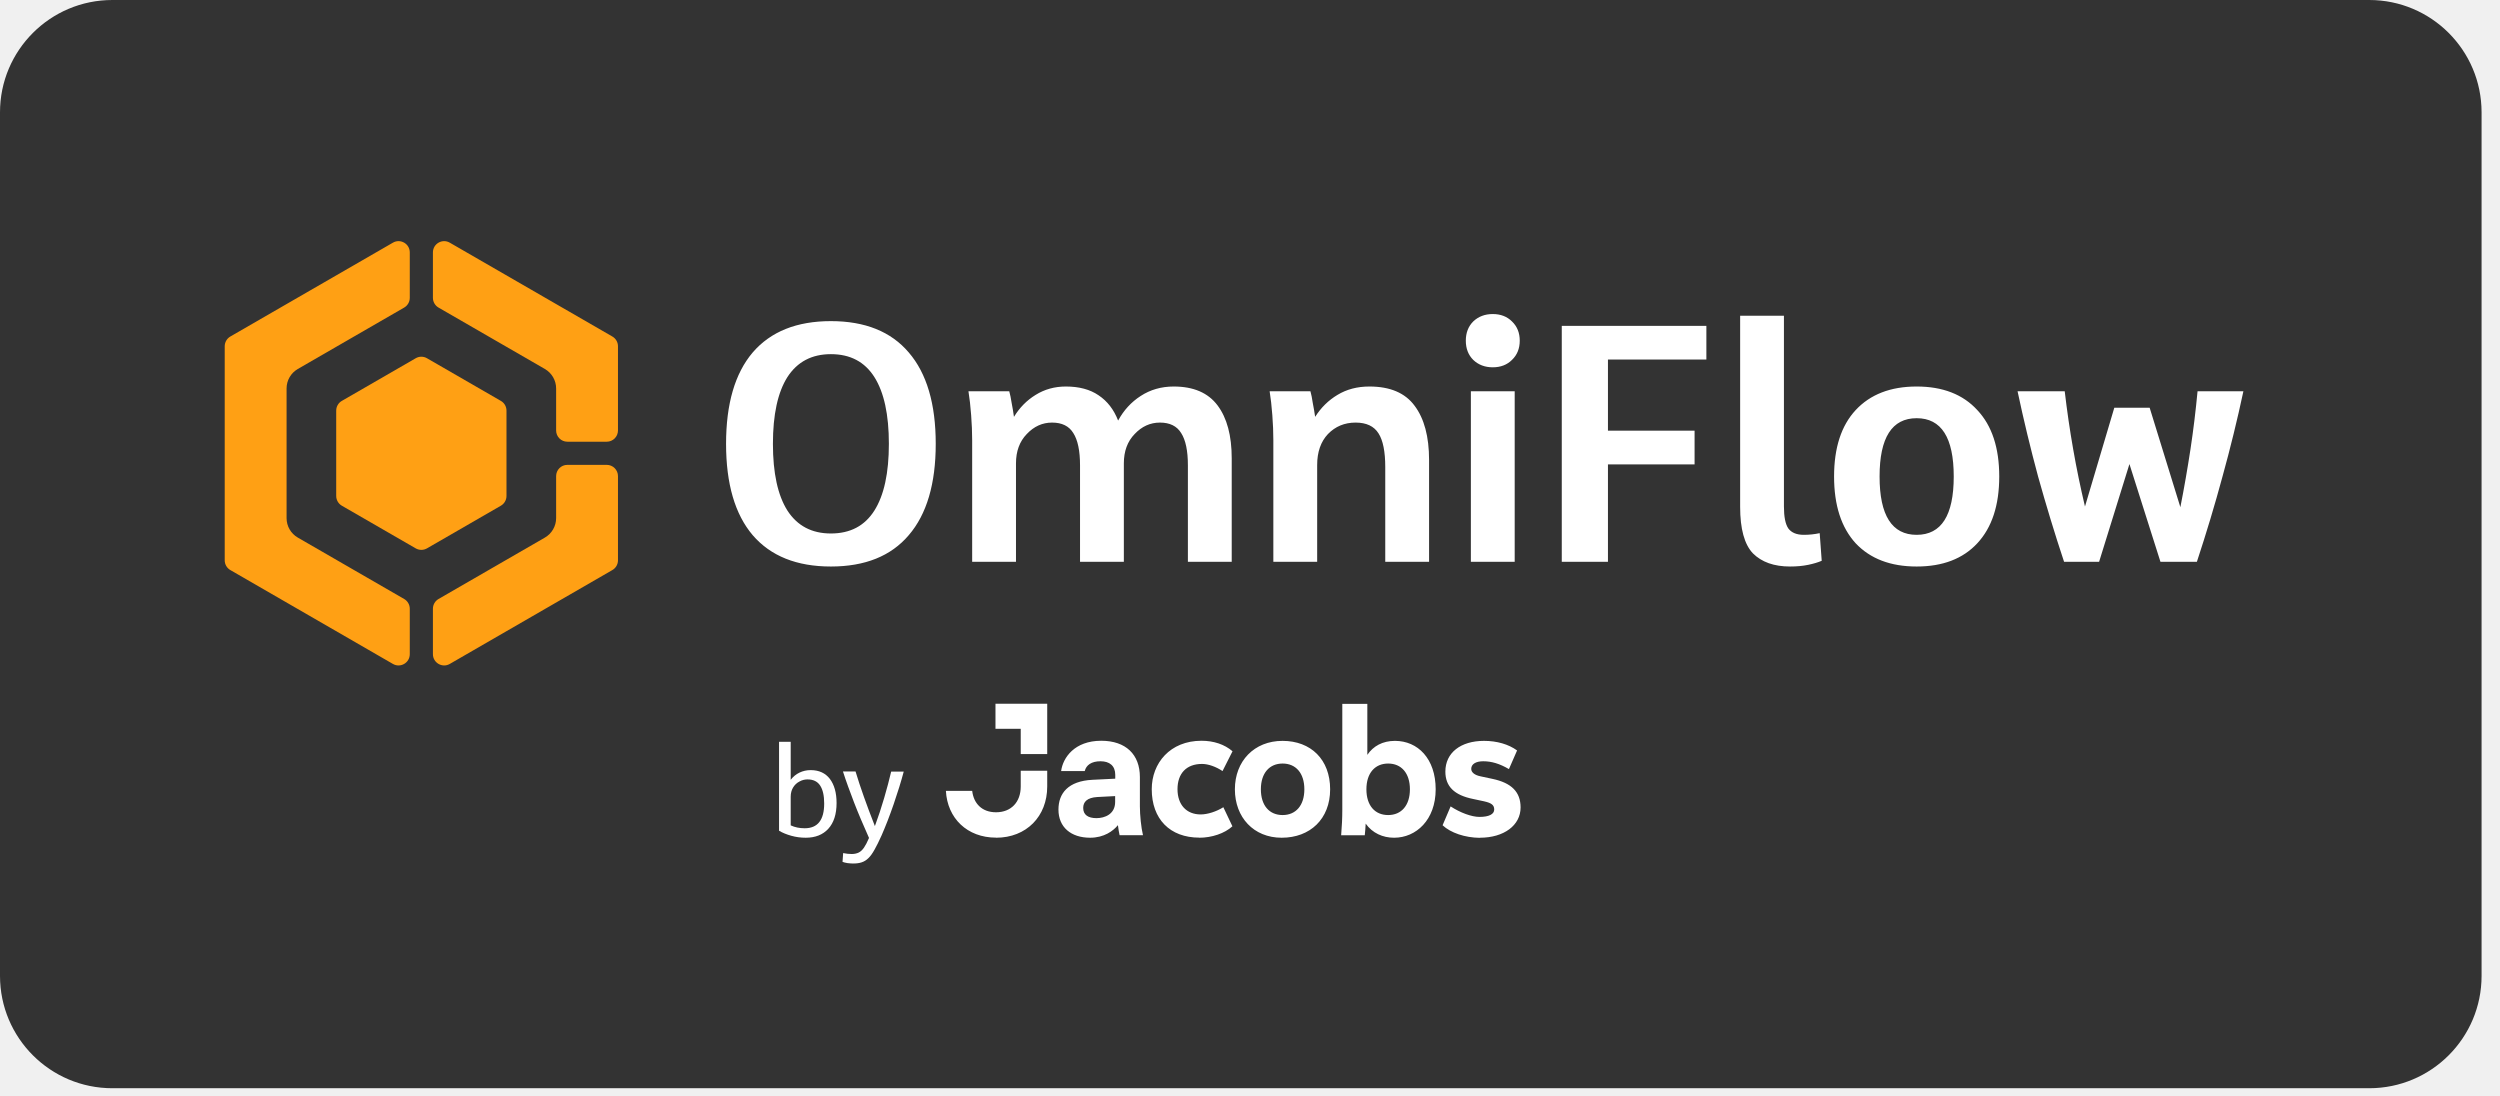
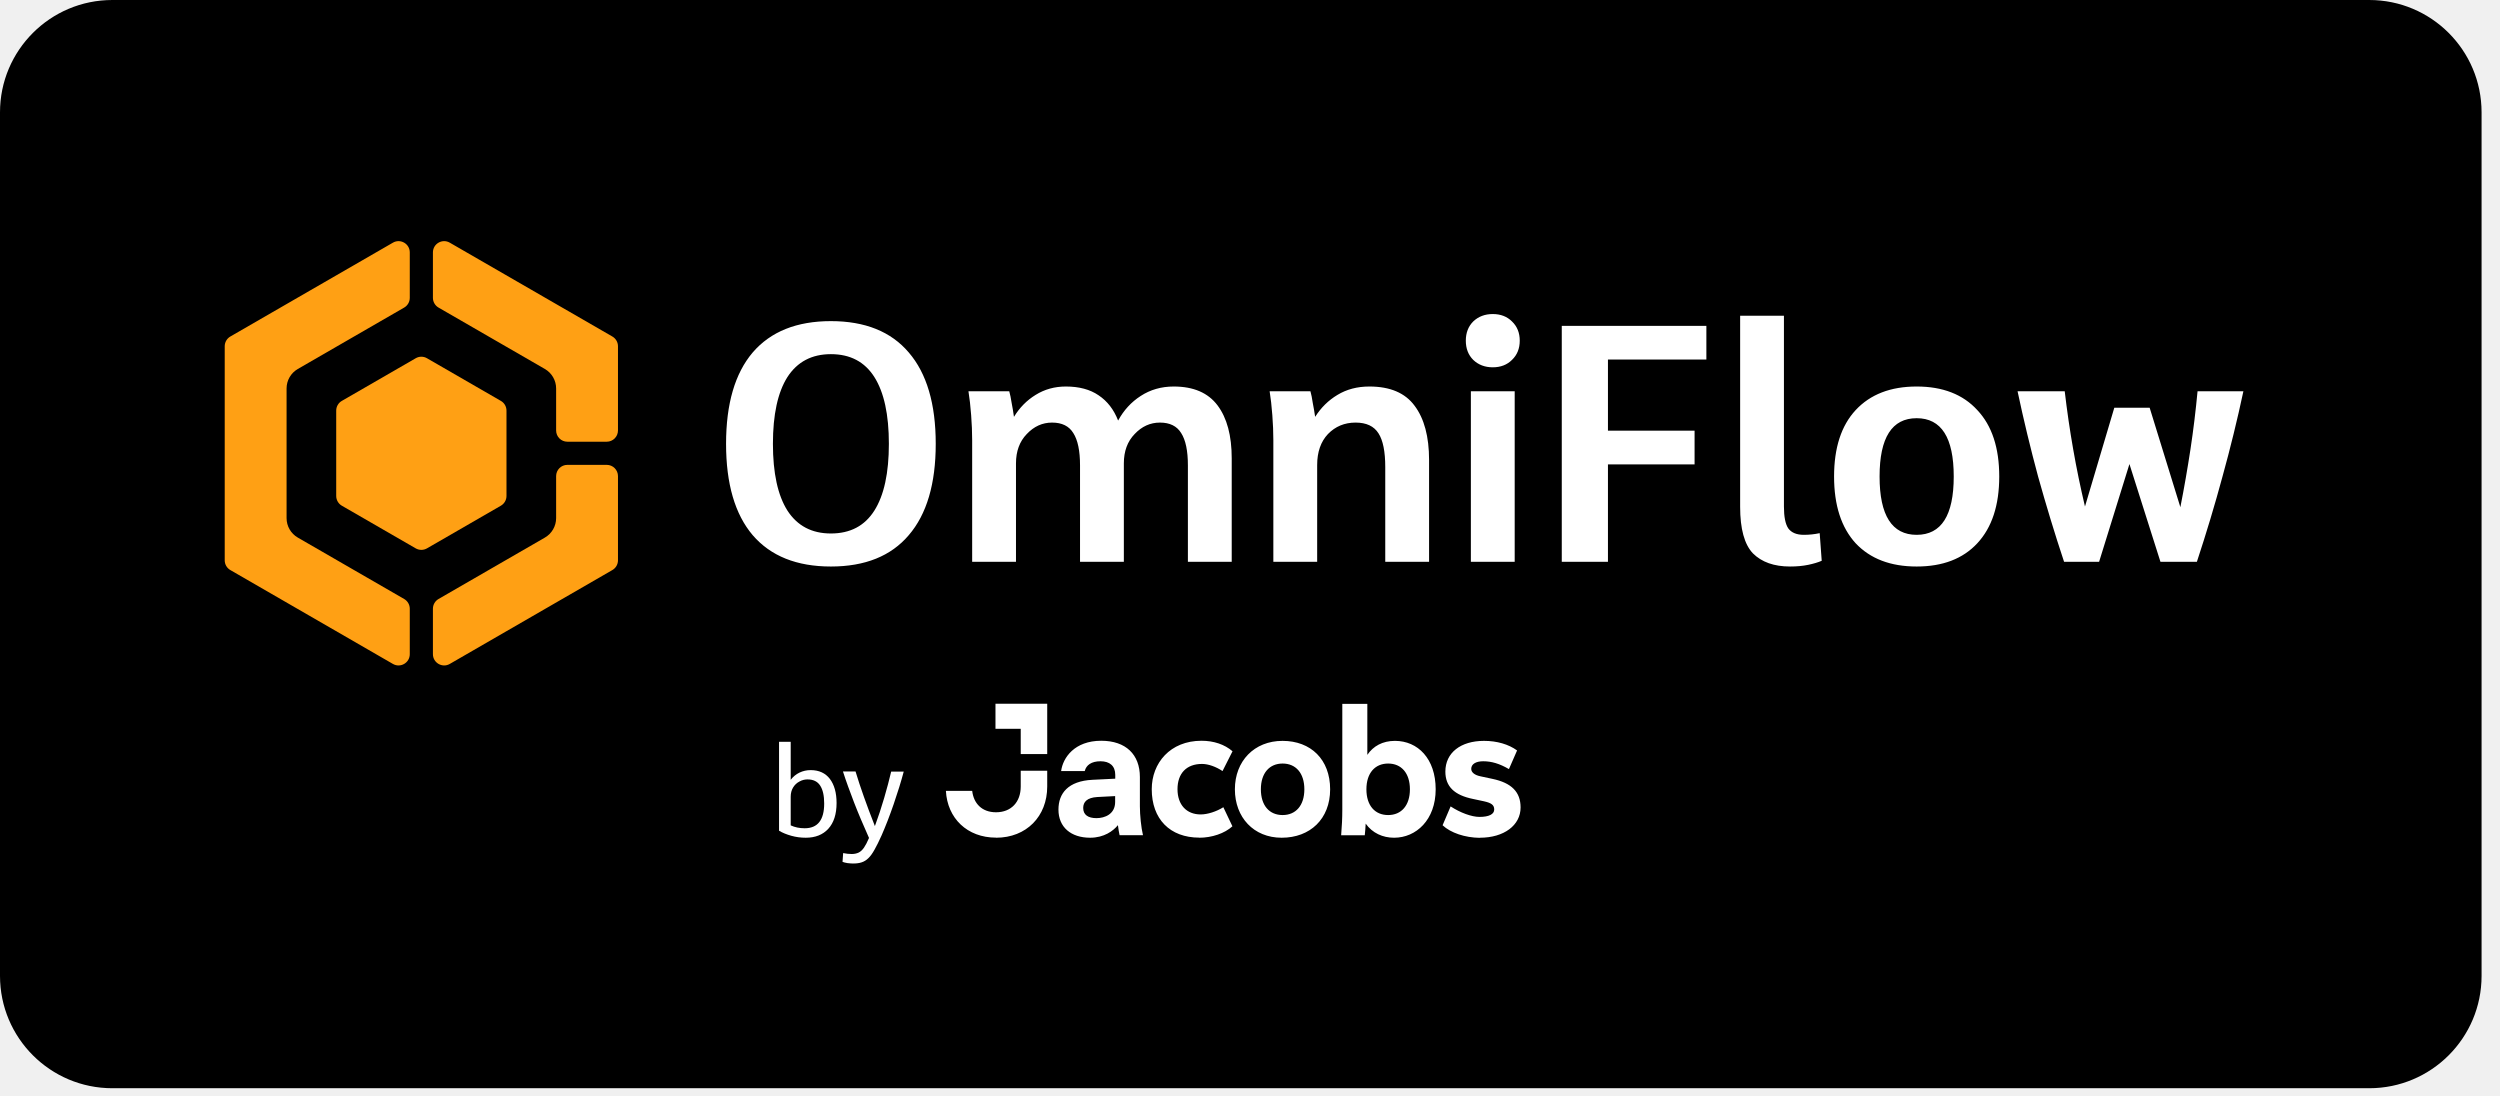
<svg xmlns="http://www.w3.org/2000/svg" width="89" height="39" viewBox="0 0 89 39" fill="none">
-   <rect width="88.344" height="38.741" rx="4" fill="#333333" />
+   <rect width="88.344" height="38.741" rx="4" fill="#000000" />
  <path d="M29.58 20.168C28.364 20.168 27.436 19.796 26.796 19.052C26.164 18.308 25.848 17.224 25.848 15.8C25.848 14.376 26.164 13.292 26.796 12.548C27.436 11.804 28.364 11.432 29.58 11.432C30.796 11.432 31.72 11.804 32.352 12.548C32.992 13.292 33.312 14.376 33.312 15.8C33.312 17.224 32.992 18.308 32.352 19.052C31.72 19.796 30.796 20.168 29.58 20.168ZM29.58 18.992C30.268 18.992 30.784 18.72 31.128 18.176C31.472 17.632 31.644 16.84 31.644 15.8C31.644 14.76 31.472 13.968 31.128 13.424C30.784 12.88 30.268 12.608 29.58 12.608C28.9 12.608 28.384 12.88 28.032 13.424C27.688 13.968 27.516 14.76 27.516 15.8C27.516 16.84 27.688 17.632 28.032 18.176C28.384 18.72 28.9 18.992 29.58 18.992ZM34.609 20V15.668C34.609 15.388 34.597 15.092 34.573 14.78C34.549 14.46 34.517 14.176 34.477 13.928H35.929C35.961 14.04 35.989 14.176 36.013 14.336C36.045 14.496 36.073 14.664 36.097 14.84C36.297 14.512 36.553 14.252 36.865 14.06C37.185 13.86 37.545 13.76 37.945 13.76C38.417 13.76 38.805 13.864 39.109 14.072C39.421 14.28 39.653 14.58 39.805 14.972C40.005 14.604 40.273 14.312 40.609 14.096C40.953 13.872 41.345 13.76 41.785 13.76C42.489 13.76 43.009 13.984 43.345 14.432C43.681 14.88 43.849 15.508 43.849 16.316V20H42.289V16.568C42.289 16.048 42.209 15.664 42.049 15.416C41.897 15.168 41.645 15.044 41.293 15.044C40.949 15.044 40.649 15.18 40.393 15.452C40.137 15.716 40.009 16.064 40.009 16.496V20H38.449V16.568C38.449 16.048 38.369 15.664 38.209 15.416C38.057 15.168 37.805 15.044 37.453 15.044C37.109 15.044 36.809 15.18 36.553 15.452C36.297 15.716 36.169 16.064 36.169 16.496V20H34.609ZM45.331 20V15.668C45.331 15.388 45.319 15.092 45.295 14.78C45.271 14.46 45.239 14.176 45.199 13.928H46.651C46.683 14.04 46.711 14.18 46.735 14.348C46.767 14.508 46.795 14.672 46.819 14.84C47.027 14.512 47.291 14.252 47.611 14.06C47.939 13.86 48.319 13.76 48.751 13.76C49.487 13.76 50.023 13.988 50.359 14.444C50.703 14.9 50.875 15.544 50.875 16.376V20H49.315V16.628C49.315 16.076 49.235 15.676 49.075 15.428C48.915 15.172 48.643 15.044 48.259 15.044C47.867 15.044 47.539 15.18 47.275 15.452C47.019 15.724 46.891 16.092 46.891 16.556V20H45.331ZM52.183 12.128C52.183 11.848 52.271 11.62 52.447 11.444C52.631 11.268 52.863 11.18 53.143 11.18C53.423 11.18 53.651 11.268 53.827 11.444C54.011 11.62 54.103 11.848 54.103 12.128C54.103 12.408 54.011 12.636 53.827 12.812C53.651 12.988 53.423 13.076 53.143 13.076C52.863 13.076 52.631 12.988 52.447 12.812C52.271 12.636 52.183 12.408 52.183 12.128ZM52.363 20V13.928H53.923V20H52.363ZM55.599 20V11.6H60.747V12.8H57.243V15.332H60.327V16.532H57.243V20H55.599ZM61.949 18.044V11.24H63.508V18.032C63.508 18.4 63.56 18.66 63.664 18.812C63.776 18.964 63.961 19.04 64.216 19.04C64.409 19.04 64.597 19.02 64.781 18.98L64.853 19.964C64.725 20.02 64.564 20.068 64.373 20.108C64.18 20.148 63.965 20.168 63.724 20.168C63.157 20.168 62.717 20.012 62.404 19.7C62.1 19.38 61.949 18.828 61.949 18.044ZM68.233 20.168C67.305 20.168 66.581 19.892 66.061 19.34C65.549 18.78 65.293 17.988 65.293 16.964C65.293 15.94 65.549 15.152 66.061 14.6C66.581 14.04 67.305 13.76 68.233 13.76C69.161 13.76 69.881 14.04 70.393 14.6C70.913 15.152 71.173 15.94 71.173 16.964C71.173 17.988 70.913 18.78 70.393 19.34C69.881 19.892 69.161 20.168 68.233 20.168ZM68.233 19.04C69.113 19.04 69.553 18.348 69.553 16.964C69.553 15.58 69.113 14.888 68.233 14.888C67.353 14.888 66.913 15.58 66.913 16.964C66.913 18.348 67.353 19.04 68.233 19.04ZM76.912 20L75.808 16.52L74.728 20H73.481C73.144 18.984 72.837 17.972 72.556 16.964C72.284 15.956 72.04 14.944 71.825 13.928H73.504C73.585 14.616 73.684 15.304 73.805 15.992C73.924 16.672 74.064 17.352 74.225 18.032L75.269 14.516H76.528L77.621 18.056C77.757 17.368 77.876 16.68 77.981 15.992C78.085 15.304 78.168 14.616 78.233 13.928H79.865C79.648 14.944 79.4 15.956 79.121 16.964C78.849 17.972 78.544 18.984 78.209 20H76.912Z" fill="white" />
  <path d="M35.458 29.823C36.544 29.823 37.281 29.06 37.281 28V27.439H36.338V28C36.338 28.554 35.997 28.917 35.458 28.917C34.955 28.917 34.661 28.602 34.61 28.154H33.674C33.726 29.13 34.43 29.82 35.458 29.82V29.823ZM36.338 26.844H37.281V25.054H35.439V25.945H36.338V26.844ZM39.849 29.732H40.69C40.624 29.46 40.58 29.012 40.58 28.704V27.662C40.58 26.862 40.081 26.371 39.204 26.371C38.253 26.371 37.839 26.973 37.776 27.45H38.617C38.668 27.237 38.855 27.101 39.178 27.101C39.501 27.101 39.703 27.262 39.703 27.585V27.721L38.888 27.761C38.03 27.805 37.681 28.238 37.681 28.822C37.681 29.449 38.129 29.823 38.807 29.823C39.31 29.823 39.633 29.578 39.798 29.376C39.813 29.512 39.838 29.64 39.857 29.732H39.849ZM39.699 28.55C39.699 28.983 39.332 29.126 39.035 29.126C38.738 29.126 38.562 29.009 38.562 28.763C38.562 28.55 38.697 28.396 39.064 28.374L39.699 28.341V28.547V28.55ZM42.693 29.823C43.141 29.823 43.599 29.669 43.874 29.416L43.551 28.737C43.306 28.891 42.99 28.994 42.744 28.994C42.242 28.994 41.919 28.653 41.919 28.095C41.919 27.538 42.234 27.196 42.792 27.196C43.023 27.196 43.295 27.299 43.522 27.45L43.878 26.745C43.592 26.499 43.207 26.371 42.774 26.371C41.655 26.371 41.002 27.167 41.002 28.095C41.002 29.156 41.647 29.82 42.697 29.82L42.693 29.823ZM45.628 29.823C46.637 29.823 47.353 29.159 47.353 28.099C47.353 27.039 46.667 26.375 45.658 26.375C44.649 26.375 43.962 27.097 43.962 28.099C43.962 29.101 44.634 29.823 45.625 29.823H45.628ZM45.661 29.016C45.188 29.016 44.887 28.675 44.887 28.099C44.887 27.523 45.192 27.182 45.661 27.182C46.131 27.182 46.435 27.523 46.435 28.099C46.435 28.675 46.131 29.016 45.661 29.016ZM49.631 29.823C50.413 29.823 51.11 29.189 51.11 28.099C51.11 27.009 50.475 26.375 49.66 26.375C49.22 26.375 48.886 26.562 48.677 26.873V25.057H47.786V28.825C47.786 29.137 47.771 29.409 47.745 29.735H48.586C48.6 29.607 48.611 29.471 48.618 29.321C48.857 29.658 49.228 29.823 49.627 29.823H49.631ZM49.418 29.016C48.945 29.016 48.644 28.675 48.644 28.099C48.644 27.523 48.949 27.182 49.418 27.182C49.888 27.182 50.193 27.523 50.193 28.099C50.193 28.675 49.888 29.016 49.418 29.016ZM52.684 29.823C53.539 29.823 54.133 29.383 54.133 28.745C54.133 28.194 53.81 27.871 53.132 27.728L52.706 27.637C52.493 27.593 52.376 27.494 52.376 27.372C52.376 27.204 52.537 27.101 52.801 27.101C53.099 27.101 53.385 27.185 53.718 27.38L54.008 26.716C53.704 26.495 53.289 26.375 52.831 26.375C51.998 26.375 51.455 26.8 51.455 27.468C51.455 27.996 51.77 28.308 52.445 28.444L52.838 28.528C53.102 28.587 53.194 28.664 53.194 28.818C53.194 28.987 53.007 29.082 52.669 29.082C52.39 29.082 51.983 28.932 51.642 28.708L51.356 29.379C51.645 29.651 52.152 29.82 52.68 29.827L52.684 29.823Z" fill="white" />
  <path d="M28.857 27.416C28.717 27.416 28.585 27.446 28.461 27.505C28.34 27.563 28.233 27.651 28.149 27.761V26.407H27.734V29.574C27.855 29.647 28.002 29.706 28.171 29.754C28.34 29.801 28.508 29.823 28.684 29.823C29.026 29.823 29.294 29.717 29.488 29.504C29.682 29.291 29.782 28.987 29.782 28.587C29.782 28.224 29.701 27.938 29.543 27.728C29.385 27.523 29.158 27.416 28.86 27.416H28.857ZM28.644 29.486C28.464 29.486 28.299 29.453 28.149 29.383V28.363C28.149 28.238 28.178 28.128 28.233 28.037C28.288 27.945 28.365 27.871 28.457 27.824C28.549 27.772 28.644 27.747 28.747 27.747C28.952 27.747 29.103 27.82 29.198 27.967C29.294 28.114 29.341 28.326 29.341 28.605C29.341 29.192 29.11 29.486 28.648 29.486H28.644ZM32.174 27.464C32.126 27.64 32.075 27.827 32.012 28.026C31.95 28.224 31.884 28.425 31.814 28.631C31.744 28.836 31.671 29.031 31.598 29.222C31.524 29.409 31.455 29.581 31.385 29.739C31.293 29.945 31.209 30.113 31.135 30.245C31.062 30.377 30.989 30.48 30.915 30.55C30.842 30.623 30.761 30.671 30.673 30.7C30.585 30.73 30.482 30.741 30.361 30.741C30.299 30.741 30.236 30.733 30.167 30.726C30.097 30.715 30.042 30.7 29.994 30.682L30.016 30.37C30.126 30.392 30.229 30.403 30.321 30.403C30.413 30.403 30.497 30.385 30.567 30.352C30.636 30.319 30.699 30.26 30.758 30.176C30.816 30.091 30.875 29.977 30.937 29.831C30.732 29.372 30.552 28.95 30.405 28.569C30.259 28.187 30.123 27.82 30.009 27.464H30.457C30.545 27.754 30.644 28.055 30.754 28.363C30.864 28.671 30.992 29.02 31.146 29.409C31.267 29.082 31.378 28.745 31.477 28.407C31.576 28.066 31.66 27.754 31.726 27.468H32.174V27.464Z" fill="white" />
  <path d="M14.588 8.985C14.588 8.677 14.254 8.485 13.988 8.639L8.2 11.98C8.076 12.052 8 12.184 8 12.327V19.948C8 20.09 8.076 20.223 8.2 20.294L13.988 23.636C14.254 23.79 14.588 23.597 14.588 23.289V21.67C14.588 21.527 14.511 21.395 14.388 21.324L10.602 19.138C10.354 18.995 10.202 18.731 10.202 18.445V13.829C10.202 13.543 10.354 13.279 10.602 13.136L14.388 10.95C14.511 10.879 14.588 10.747 14.588 10.604V8.985Z" fill="#FFA014" />
  <path d="M20.198 15.725C19.977 15.725 19.798 15.546 19.798 15.325V13.829C19.798 13.543 19.645 13.279 19.398 13.136L15.612 10.95C15.489 10.879 15.412 10.747 15.412 10.604V8.985C15.412 8.677 15.746 8.485 16.012 8.639L21.8 11.98C21.924 12.052 22 12.184 22 12.327V15.325C22 15.546 21.821 15.725 21.6 15.725H20.198Z" fill="#FFA014" />
  <path d="M15.412 21.67C15.412 21.527 15.489 21.395 15.612 21.324L19.398 19.138C19.645 18.995 19.798 18.731 19.798 18.445V16.949C19.798 16.729 19.977 16.549 20.198 16.549H21.6C21.821 16.549 22 16.729 22 16.949V19.948C22 20.09 21.924 20.223 21.8 20.294L16.012 23.636C15.746 23.79 15.412 23.597 15.412 23.289V21.67Z" fill="#FFA014" />
  <path d="M14.8 12.753C14.924 12.681 15.076 12.681 15.2 12.753L17.831 14.272C17.955 14.343 18.031 14.475 18.031 14.618V17.656C18.031 17.799 17.955 17.931 17.831 18.003L15.2 19.522C15.076 19.593 14.924 19.593 14.8 19.522L12.169 18.003C12.045 17.931 11.969 17.799 11.969 17.656V14.618C11.969 14.475 12.045 14.343 12.169 14.272L14.8 12.753Z" fill="#FFA014" />
</svg>
